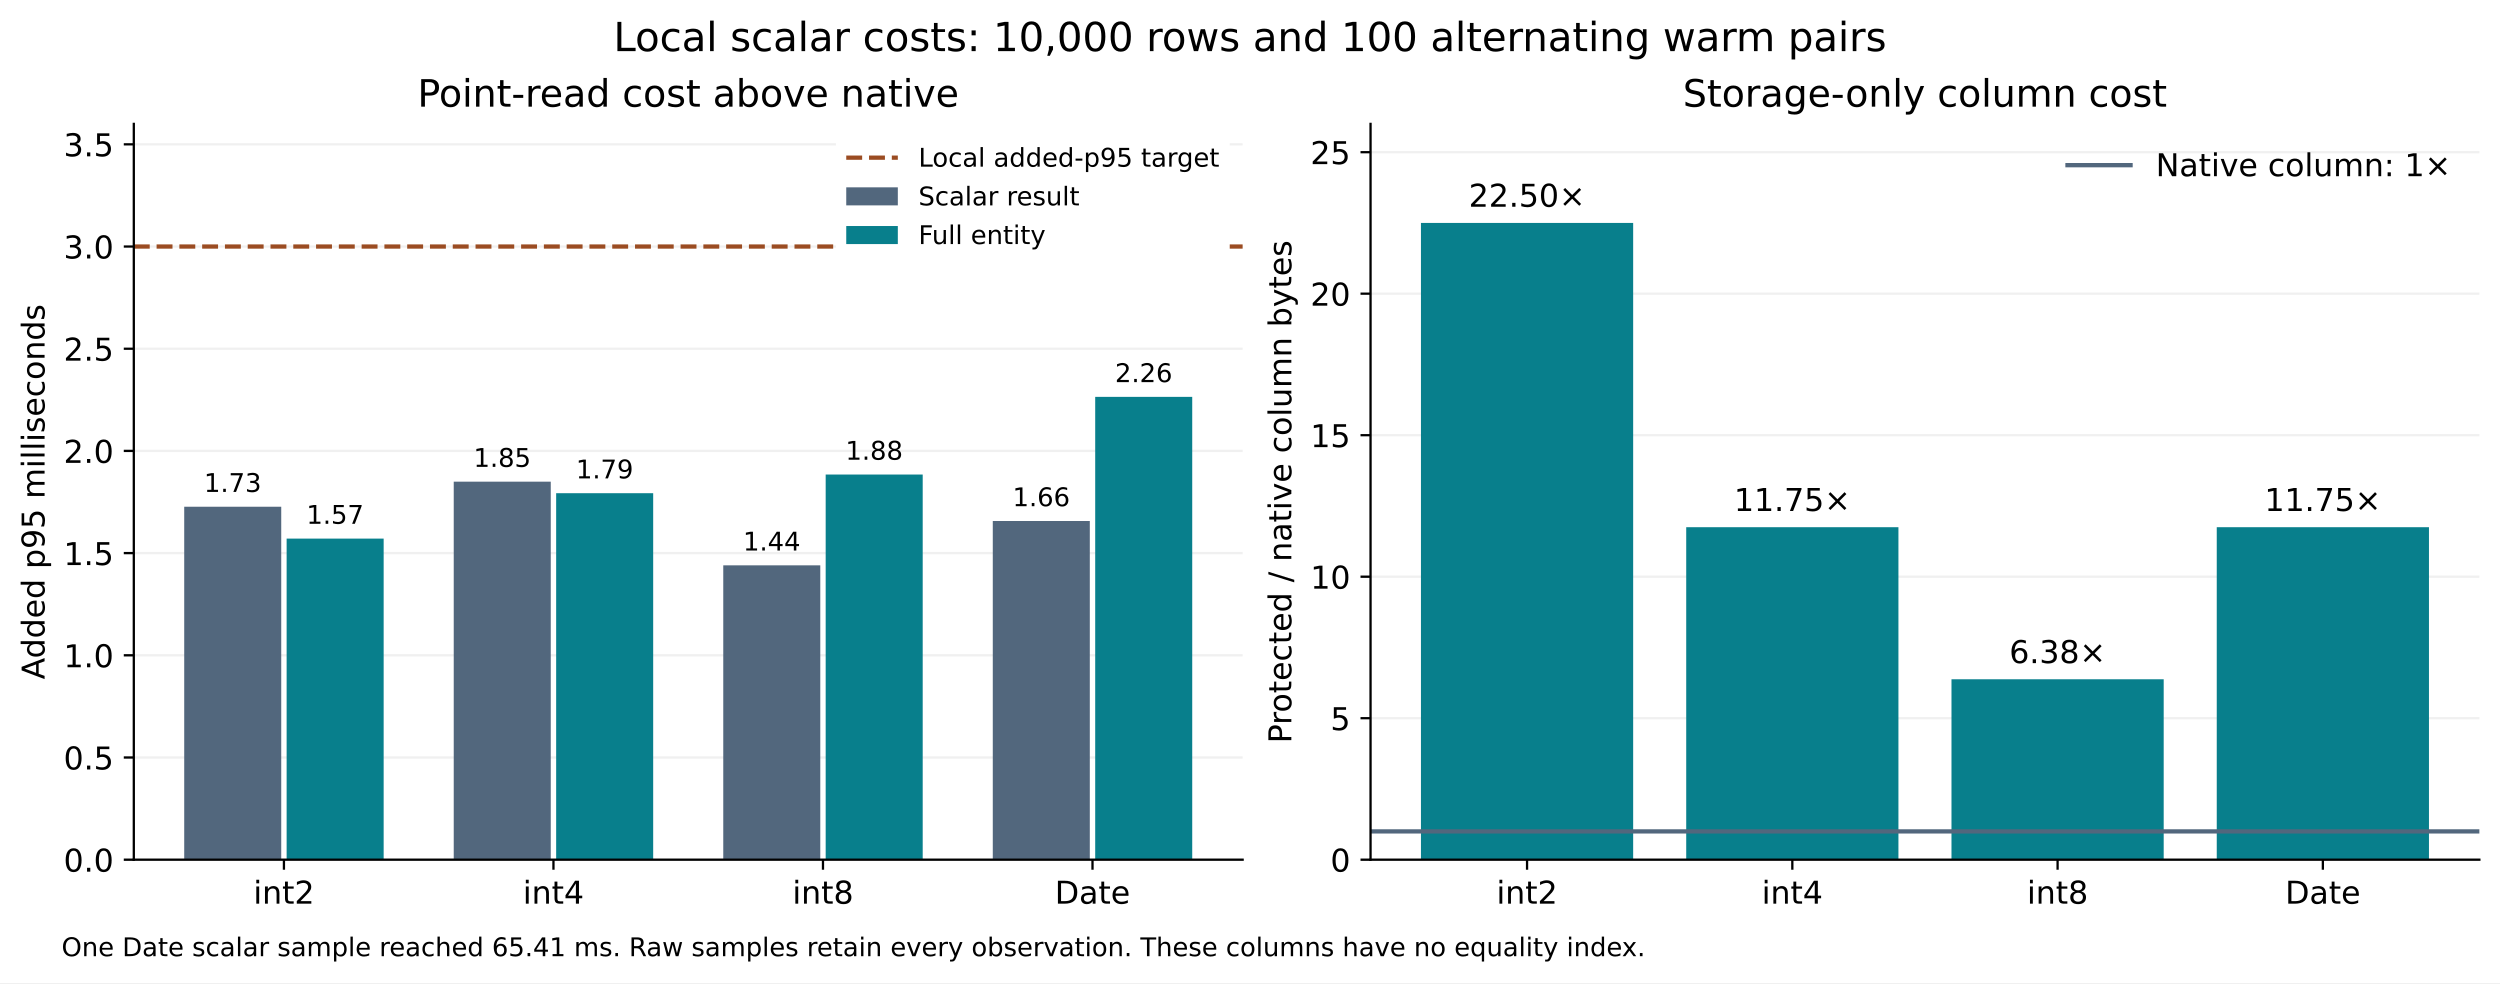
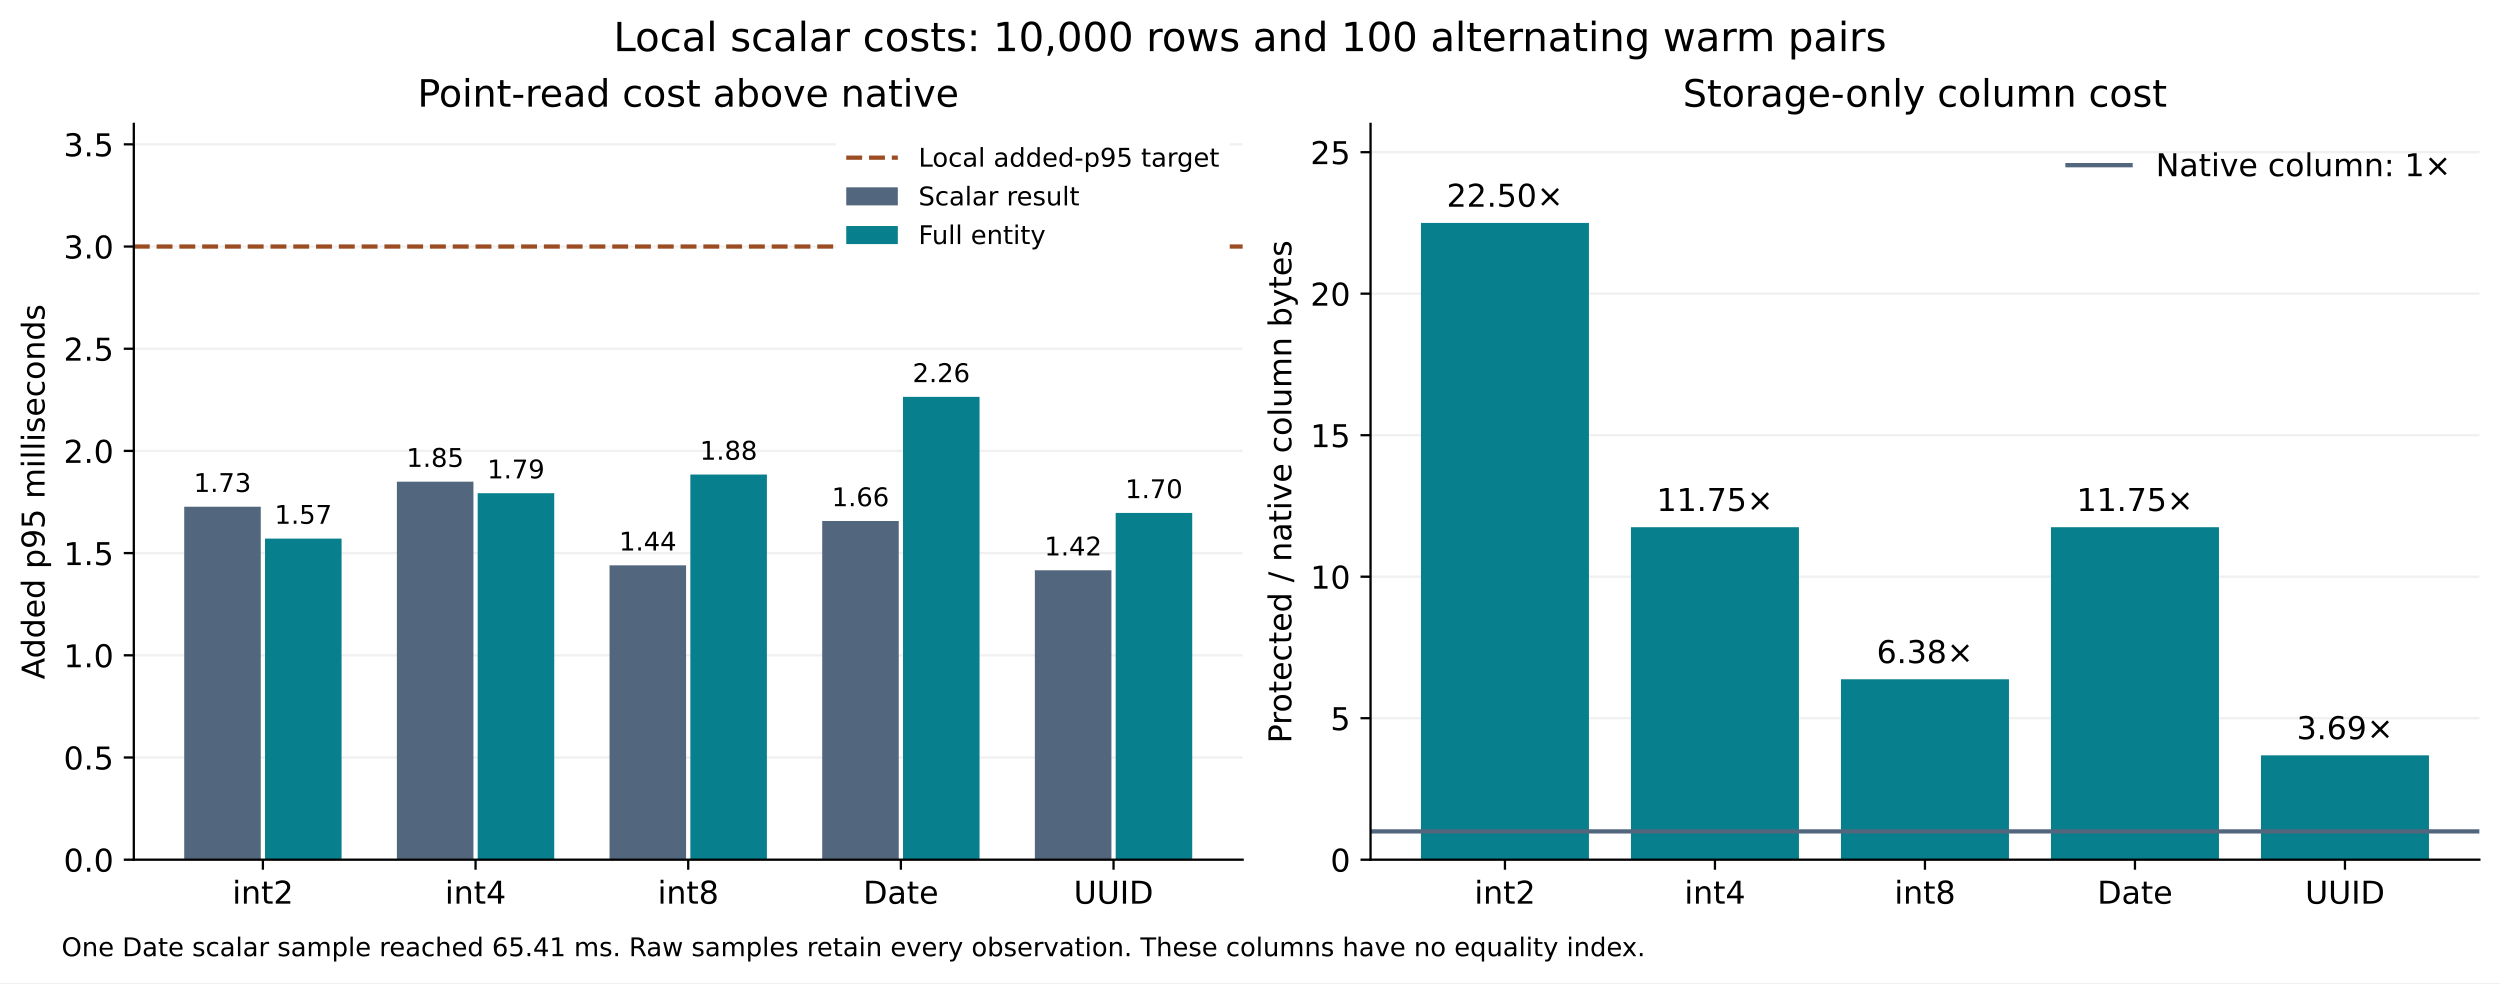
<svg xmlns="http://www.w3.org/2000/svg" xmlns:xlink="http://www.w3.org/1999/xlink" width="872.4pt" height="343.034pt" viewBox="0 0 872.4 343.034" version="1.1">
  <defs>
    <style type="text/css">*{stroke-linejoin: round; stroke-linecap: butt}</style>
  </defs>
  <g id="figure_1">
    <g id="patch_1">
      <path d="M 0 343.034 L 872.4 343.034 L 872.4 0 L 0 0 z " style="fill: #ffffff" />
    </g>
    <g id="axes_1">
      <g id="patch_2">
        <path d="M 46.694 299.999 L 433.628 299.999 L 433.628 43.232 L 46.694 43.232 z " style="fill: #ffffff" />
      </g>
      <g id="matplotlib.axis_1">
        <g id="xtick_1">
          <g id="line2d_1">
            <defs>
              <path id="m570e0d870e" d="M 0 0 L 0 3.5 " style="stroke: #000000; stroke-width: 0.8" />
            </defs>
            <g>
-               <use xlink:href="#m570e0d870e" x="99.082" y="299.999" style="stroke: #000000; stroke-width: 0.8" />
+               <use xlink:href="#m570e0d870e" x="91.74" y="299.999" style="stroke: #000000; stroke-width: 0.8" />
            </g>
          </g>
          <g id="text_1">
-             <text style="font-size: 11px; font-family: 'DejaVu Sans', 'Bitstream Vera Sans', 'Computer Modern Sans Serif', 'Lucida Grande', 'Verdana', 'Geneva', 'Lucid', 'Arial', 'Helvetica', 'Avant Garde', sans-serif; text-anchor: middle" x="99.082" y="315.357" transform="rotate(-0 99.08173 315.3569)">int2</text>
+             <text style="font-size: 11px; font-family: 'DejaVu Sans', 'Bitstream Vera Sans', 'Computer Modern Sans Serif', 'Lucida Grande', 'Verdana', 'Geneva', 'Lucid', 'Arial', 'Helvetica', 'Avant Garde', sans-serif; text-anchor: middle" x="91.74" y="315.357" transform="rotate(-0 91.74006 315.3569)">int2</text>
          </g>
        </g>
        <g id="xtick_2">
          <g id="line2d_2">
            <g>
-               <use xlink:href="#m570e0d870e" x="193.135" y="299.999" style="stroke: #000000; stroke-width: 0.8" />
+               <use xlink:href="#m570e0d870e" x="165.951" y="299.999" style="stroke: #000000; stroke-width: 0.8" />
            </g>
          </g>
          <g id="text_2">
-             <text style="font-size: 11px; font-family: 'DejaVu Sans', 'Bitstream Vera Sans', 'Computer Modern Sans Serif', 'Lucida Grande', 'Verdana', 'Geneva', 'Lucid', 'Arial', 'Helvetica', 'Avant Garde', sans-serif; text-anchor: middle" x="193.135" y="315.357" transform="rotate(-0 193.1346 315.3569)">int4</text>
+             <text style="font-size: 11px; font-family: 'DejaVu Sans', 'Bitstream Vera Sans', 'Computer Modern Sans Serif', 'Lucida Grande', 'Verdana', 'Geneva', 'Lucid', 'Arial', 'Helvetica', 'Avant Garde', sans-serif; text-anchor: middle" x="165.951" y="315.357" transform="rotate(-0 165.9505 315.3569)">int4</text>
          </g>
        </g>
        <g id="xtick_3">
          <g id="line2d_3">
            <g>
-               <use xlink:href="#m570e0d870e" x="287.187" y="299.999" style="stroke: #000000; stroke-width: 0.8" />
+               <use xlink:href="#m570e0d870e" x="240.161" y="299.999" style="stroke: #000000; stroke-width: 0.8" />
            </g>
          </g>
          <g id="text_3">
-             <text style="font-size: 11px; font-family: 'DejaVu Sans', 'Bitstream Vera Sans', 'Computer Modern Sans Serif', 'Lucida Grande', 'Verdana', 'Geneva', 'Lucid', 'Arial', 'Helvetica', 'Avant Garde', sans-serif; text-anchor: middle" x="287.187" y="315.357" transform="rotate(-0 287.1874 315.3569)">int8</text>
+             <text style="font-size: 11px; font-family: 'DejaVu Sans', 'Bitstream Vera Sans', 'Computer Modern Sans Serif', 'Lucida Grande', 'Verdana', 'Geneva', 'Lucid', 'Arial', 'Helvetica', 'Avant Garde', sans-serif; text-anchor: middle" x="240.161" y="315.357" transform="rotate(-0 240.161 315.3569)">int8</text>
          </g>
        </g>
        <g id="xtick_4">
          <g id="line2d_4">
            <g>
-               <use xlink:href="#m570e0d870e" x="381.24" y="299.999" style="stroke: #000000; stroke-width: 0.8" />
+               <use xlink:href="#m570e0d870e" x="314.371" y="299.999" style="stroke: #000000; stroke-width: 0.8" />
            </g>
          </g>
          <g id="text_4">
-             <text style="font-size: 11px; font-family: 'DejaVu Sans', 'Bitstream Vera Sans', 'Computer Modern Sans Serif', 'Lucida Grande', 'Verdana', 'Geneva', 'Lucid', 'Arial', 'Helvetica', 'Avant Garde', sans-serif; text-anchor: middle" x="381.24" y="315.356" transform="rotate(-0 381.2403 315.3561)">Date</text>
+             <text style="font-size: 11px; font-family: 'DejaVu Sans', 'Bitstream Vera Sans', 'Computer Modern Sans Serif', 'Lucida Grande', 'Verdana', 'Geneva', 'Lucid', 'Arial', 'Helvetica', 'Avant Garde', sans-serif; text-anchor: middle" x="314.371" y="315.356" transform="rotate(-0 314.3715 315.3561)">Date</text>
+           </g>
+         </g>
+         <g id="xtick_5">
+           <g id="line2d_5">
+             <g>
+               <use xlink:href="#m570e0d870e" x="388.582" y="299.999" style="stroke: #000000; stroke-width: 0.8" />
+             </g>
+           </g>
+           <g id="text_5">
+             <text style="font-size: 11px; font-family: 'DejaVu Sans', 'Bitstream Vera Sans', 'Computer Modern Sans Serif', 'Lucida Grande', 'Verdana', 'Geneva', 'Lucid', 'Arial', 'Helvetica', 'Avant Garde', sans-serif; text-anchor: middle" x="388.582" y="315.356" transform="rotate(-0 388.582 315.3561)">UUID</text>
          </g>
        </g>
      </g>
      <g id="matplotlib.axis_2">
        <g id="ytick_1">
-           <g id="line2d_5">
-             <path d="M 46.694 299.999 L 433.628 299.999 " clip-path="url(#p52bfdfb03e)" style="fill: none; stroke: #b0b0b0; stroke-opacity: 0.18; stroke-width: 0.8; stroke-linecap: square" />
-           </g>
          <g id="line2d_6">
+             <path d="M 46.694 299.999 L 433.628 299.999 " clip-path="url(#p16fc6114cd)" style="fill: none; stroke: #b0b0b0; stroke-opacity: 0.18; stroke-width: 0.8; stroke-linecap: square" />
+           </g>
+           <g id="line2d_7">
            <defs>
              <path id="m9e7ba1012c" d="M 0 0 L -3.5 0 " style="stroke: #000000; stroke-width: 0.8" />
            </defs>
            <g>
              <use xlink:href="#m9e7ba1012c" x="46.694" y="299.999" style="stroke: #000000; stroke-width: 0.8" />
            </g>
          </g>
-           <g id="text_5">
+           <g id="text_6">
            <text style="font-size: 11px; font-family: 'DejaVu Sans', 'Bitstream Vera Sans', 'Computer Modern Sans Serif', 'Lucida Grande', 'Verdana', 'Geneva', 'Lucid', 'Arial', 'Helvetica', 'Avant Garde', sans-serif; text-anchor: end" x="39.694" y="304.177" transform="rotate(-0 39.6943 304.1774)">0.0</text>
          </g>
        </g>
        <g id="ytick_2">
-           <g id="line2d_7">
-             <path d="M 46.694 264.337 L 433.628 264.337 " clip-path="url(#p52bfdfb03e)" style="fill: none; stroke: #b0b0b0; stroke-opacity: 0.18; stroke-width: 0.8; stroke-linecap: square" />
-           </g>
          <g id="line2d_8">
+             <path d="M 46.694 264.337 L 433.628 264.337 " clip-path="url(#p16fc6114cd)" style="fill: none; stroke: #b0b0b0; stroke-opacity: 0.18; stroke-width: 0.8; stroke-linecap: square" />
+           </g>
+           <g id="line2d_9">
            <g>
              <use xlink:href="#m9e7ba1012c" x="46.694" y="264.337" style="stroke: #000000; stroke-width: 0.8" />
            </g>
          </g>
-           <g id="text_6">
+           <g id="text_7">
            <text style="font-size: 11px; font-family: 'DejaVu Sans', 'Bitstream Vera Sans', 'Computer Modern Sans Serif', 'Lucida Grande', 'Verdana', 'Geneva', 'Lucid', 'Arial', 'Helvetica', 'Avant Garde', sans-serif; text-anchor: end" x="39.694" y="268.515" transform="rotate(-0 39.6943 268.5153)">0.5</text>
          </g>
        </g>
        <g id="ytick_3">
-           <g id="line2d_9">
-             <path d="M 46.694 228.674 L 433.628 228.674 " clip-path="url(#p52bfdfb03e)" style="fill: none; stroke: #b0b0b0; stroke-opacity: 0.18; stroke-width: 0.8; stroke-linecap: square" />
-           </g>
          <g id="line2d_10">
+             <path d="M 46.694 228.674 L 433.628 228.674 " clip-path="url(#p16fc6114cd)" style="fill: none; stroke: #b0b0b0; stroke-opacity: 0.18; stroke-width: 0.8; stroke-linecap: square" />
+           </g>
+           <g id="line2d_11">
            <g>
              <use xlink:href="#m9e7ba1012c" x="46.694" y="228.674" style="stroke: #000000; stroke-width: 0.8" />
            </g>
          </g>
-           <g id="text_7">
+           <g id="text_8">
            <text style="font-size: 11px; font-family: 'DejaVu Sans', 'Bitstream Vera Sans', 'Computer Modern Sans Serif', 'Lucida Grande', 'Verdana', 'Geneva', 'Lucid', 'Arial', 'Helvetica', 'Avant Garde', sans-serif; text-anchor: end" x="39.694" y="232.853" transform="rotate(-0 39.6943 232.8532)">1.0</text>
          </g>
        </g>
        <g id="ytick_4">
-           <g id="line2d_11">
-             <path d="M 46.694 193.012 L 433.628 193.012 " clip-path="url(#p52bfdfb03e)" style="fill: none; stroke: #b0b0b0; stroke-opacity: 0.18; stroke-width: 0.8; stroke-linecap: square" />
-           </g>
          <g id="line2d_12">
+             <path d="M 46.694 193.012 L 433.628 193.012 " clip-path="url(#p16fc6114cd)" style="fill: none; stroke: #b0b0b0; stroke-opacity: 0.18; stroke-width: 0.8; stroke-linecap: square" />
+           </g>
+           <g id="line2d_13">
            <g>
              <use xlink:href="#m9e7ba1012c" x="46.694" y="193.012" style="stroke: #000000; stroke-width: 0.8" />
            </g>
          </g>
-           <g id="text_8">
+           <g id="text_9">
            <text style="font-size: 11px; font-family: 'DejaVu Sans', 'Bitstream Vera Sans', 'Computer Modern Sans Serif', 'Lucida Grande', 'Verdana', 'Geneva', 'Lucid', 'Arial', 'Helvetica', 'Avant Garde', sans-serif; text-anchor: end" x="39.694" y="197.191" transform="rotate(-0 39.6943 197.1911)">1.5</text>
          </g>
        </g>
        <g id="ytick_5">
-           <g id="line2d_13">
-             <path d="M 46.694 157.35 L 433.628 157.35 " clip-path="url(#p52bfdfb03e)" style="fill: none; stroke: #b0b0b0; stroke-opacity: 0.18; stroke-width: 0.8; stroke-linecap: square" />
-           </g>
          <g id="line2d_14">
+             <path d="M 46.694 157.35 L 433.628 157.35 " clip-path="url(#p16fc6114cd)" style="fill: none; stroke: #b0b0b0; stroke-opacity: 0.18; stroke-width: 0.8; stroke-linecap: square" />
+           </g>
+           <g id="line2d_15">
            <g>
              <use xlink:href="#m9e7ba1012c" x="46.694" y="157.35" style="stroke: #000000; stroke-width: 0.8" />
            </g>
          </g>
-           <g id="text_9">
+           <g id="text_10">
            <text style="font-size: 11px; font-family: 'DejaVu Sans', 'Bitstream Vera Sans', 'Computer Modern Sans Serif', 'Lucida Grande', 'Verdana', 'Geneva', 'Lucid', 'Arial', 'Helvetica', 'Avant Garde', sans-serif; text-anchor: end" x="39.694" y="161.529" transform="rotate(-0 39.6943 161.529)">2.0</text>
          </g>
        </g>
        <g id="ytick_6">
-           <g id="line2d_15">
-             <path d="M 46.694 121.688 L 433.628 121.688 " clip-path="url(#p52bfdfb03e)" style="fill: none; stroke: #b0b0b0; stroke-opacity: 0.18; stroke-width: 0.8; stroke-linecap: square" />
-           </g>
          <g id="line2d_16">
+             <path d="M 46.694 121.688 L 433.628 121.688 " clip-path="url(#p16fc6114cd)" style="fill: none; stroke: #b0b0b0; stroke-opacity: 0.18; stroke-width: 0.8; stroke-linecap: square" />
+           </g>
+           <g id="line2d_17">
            <g>
              <use xlink:href="#m9e7ba1012c" x="46.694" y="121.688" style="stroke: #000000; stroke-width: 0.8" />
            </g>
          </g>
-           <g id="text_10">
+           <g id="text_11">
            <text style="font-size: 11px; font-family: 'DejaVu Sans', 'Bitstream Vera Sans', 'Computer Modern Sans Serif', 'Lucida Grande', 'Verdana', 'Geneva', 'Lucid', 'Arial', 'Helvetica', 'Avant Garde', sans-serif; text-anchor: end" x="39.694" y="125.867" transform="rotate(-0 39.6943 125.8669)">2.5</text>
          </g>
        </g>
        <g id="ytick_7">
-           <g id="line2d_17">
-             <path d="M 46.694 86.026 L 433.628 86.026 " clip-path="url(#p52bfdfb03e)" style="fill: none; stroke: #b0b0b0; stroke-opacity: 0.18; stroke-width: 0.8; stroke-linecap: square" />
-           </g>
          <g id="line2d_18">
+             <path d="M 46.694 86.026 L 433.628 86.026 " clip-path="url(#p16fc6114cd)" style="fill: none; stroke: #b0b0b0; stroke-opacity: 0.18; stroke-width: 0.8; stroke-linecap: square" />
+           </g>
+           <g id="line2d_19">
            <g>
              <use xlink:href="#m9e7ba1012c" x="46.694" y="86.026" style="stroke: #000000; stroke-width: 0.8" />
            </g>
          </g>
-           <g id="text_11">
+           <g id="text_12">
            <text style="font-size: 11px; font-family: 'DejaVu Sans', 'Bitstream Vera Sans', 'Computer Modern Sans Serif', 'Lucida Grande', 'Verdana', 'Geneva', 'Lucid', 'Arial', 'Helvetica', 'Avant Garde', sans-serif; text-anchor: end" x="39.694" y="90.205" transform="rotate(-0 39.6943 90.20475)">3.0</text>
          </g>
        </g>
        <g id="ytick_8">
-           <g id="line2d_19">
-             <path d="M 46.694 50.364 L 433.628 50.364 " clip-path="url(#p52bfdfb03e)" style="fill: none; stroke: #b0b0b0; stroke-opacity: 0.18; stroke-width: 0.8; stroke-linecap: square" />
-           </g>
          <g id="line2d_20">
+             <path d="M 46.694 50.364 L 433.628 50.364 " clip-path="url(#p16fc6114cd)" style="fill: none; stroke: #b0b0b0; stroke-opacity: 0.18; stroke-width: 0.8; stroke-linecap: square" />
+           </g>
+           <g id="line2d_21">
            <g>
              <use xlink:href="#m9e7ba1012c" x="46.694" y="50.364" style="stroke: #000000; stroke-width: 0.8" />
            </g>
          </g>
-           <g id="text_12">
+           <g id="text_13">
            <text style="font-size: 11px; font-family: 'DejaVu Sans', 'Bitstream Vera Sans', 'Computer Modern Sans Serif', 'Lucida Grande', 'Verdana', 'Geneva', 'Lucid', 'Arial', 'Helvetica', 'Avant Garde', sans-serif; text-anchor: end" x="39.694" y="54.543" transform="rotate(-0 39.6943 54.54264)">3.5</text>
          </g>
        </g>
-         <g id="text_13">
+         <g id="text_14">
          <text style="font-size: 11px; font-family: 'DejaVu Sans', 'Bitstream Vera Sans', 'Computer Modern Sans Serif', 'Lucida Grande', 'Verdana', 'Geneva', 'Lucid', 'Arial', 'Helvetica', 'Avant Garde', sans-serif; text-anchor: middle" x="15.558" y="171.615" transform="rotate(-90 15.55828 171.6151)">Added p95 milliseconds</text>
        </g>
      </g>
      <g id="patch_3">
-         <path d="M 64.282 299.999 L 98.141 299.999 L 98.141 176.836 L 64.282 176.836 z " clip-path="url(#p52bfdfb03e)" style="fill: #52677d" />
+         <path d="M 64.282 299.999 L 90.998 299.999 L 90.998 176.836 L 64.282 176.836 z " clip-path="url(#p16fc6114cd)" style="fill: #52677d" />
      </g>
      <g id="patch_4">
-         <path d="M 158.335 299.999 L 192.194 299.999 L 192.194 168.085 L 158.335 168.085 z " clip-path="url(#p52bfdfb03e)" style="fill: #52677d" />
+         <path d="M 138.493 299.999 L 165.208 299.999 L 165.208 168.085 L 138.493 168.085 z " clip-path="url(#p16fc6114cd)" style="fill: #52677d" />
      </g>
      <g id="patch_5">
-         <path d="M 252.388 299.999 L 286.247 299.999 L 286.247 197.278 L 252.388 197.278 z " clip-path="url(#p52bfdfb03e)" style="fill: #52677d" />
+         <path d="M 212.703 299.999 L 239.419 299.999 L 239.419 197.278 L 212.703 197.278 z " clip-path="url(#p16fc6114cd)" style="fill: #52677d" />
      </g>
      <g id="patch_6">
-         <path d="M 346.441 299.999 L 380.3 299.999 L 380.3 181.807 L 346.441 181.807 z " clip-path="url(#p52bfdfb03e)" style="fill: #52677d" />
+         <path d="M 286.914 299.999 L 313.629 299.999 L 313.629 181.807 L 286.914 181.807 z " clip-path="url(#p16fc6114cd)" style="fill: #52677d" />
      </g>
      <g id="patch_7">
-         <path d="M 100.022 299.999 L 133.881 299.999 L 133.881 187.941 L 100.022 187.941 z " clip-path="url(#p52bfdfb03e)" style="fill: #087f8c" />
+         <path d="M 361.124 299.999 L 387.84 299.999 L 387.84 198.996 L 361.124 198.996 z " clip-path="url(#p16fc6114cd)" style="fill: #52677d" />
      </g>
      <g id="patch_8">
-         <path d="M 194.075 299.999 L 227.934 299.999 L 227.934 172.107 L 194.075 172.107 z " clip-path="url(#p52bfdfb03e)" style="fill: #087f8c" />
+         <path d="M 92.482 299.999 L 119.198 299.999 L 119.198 187.941 L 92.482 187.941 z " clip-path="url(#p16fc6114cd)" style="fill: #087f8c" />
      </g>
      <g id="patch_9">
-         <path d="M 288.128 299.999 L 321.987 299.999 L 321.987 165.588 L 288.128 165.588 z " clip-path="url(#p52bfdfb03e)" style="fill: #087f8c" />
+         <path d="M 166.693 299.999 L 193.408 299.999 L 193.408 172.107 L 166.693 172.107 z " clip-path="url(#p16fc6114cd)" style="fill: #087f8c" />
      </g>
      <g id="patch_10">
-         <path d="M 382.181 299.999 L 416.04 299.999 L 416.04 138.499 L 382.181 138.499 z " clip-path="url(#p52bfdfb03e)" style="fill: #087f8c" />
-       </g>
-       <g id="line2d_21">
-         <path d="M 46.694 86.026 L 433.628 86.026 " clip-path="url(#p52bfdfb03e)" style="fill: none; stroke-dasharray: 5.55,2.4; stroke-dashoffset: 0; stroke: #9b4c22; stroke-width: 1.5" />
+         <path d="M 240.903 299.999 L 267.619 299.999 L 267.619 165.588 L 240.903 165.588 z " clip-path="url(#p16fc6114cd)" style="fill: #087f8c" />
      </g>
      <g id="patch_11">
+         <path d="M 315.114 299.999 L 341.829 299.999 L 341.829 138.499 L 315.114 138.499 z " clip-path="url(#p16fc6114cd)" style="fill: #087f8c" />
+       </g>
+       <g id="patch_12">
+         <path d="M 389.324 299.999 L 416.04 299.999 L 416.04 178.997 L 389.324 178.997 z " clip-path="url(#p16fc6114cd)" style="fill: #087f8c" />
+       </g>
+       <g id="line2d_22">
+         <path d="M 46.694 86.026 L 433.628 86.026 " clip-path="url(#p16fc6114cd)" style="fill: none; stroke-dasharray: 5.55,2.4; stroke-dashoffset: 0; stroke: #9b4c22; stroke-width: 1.5" />
+       </g>
+       <g id="patch_13">
        <path d="M 46.694 299.999 L 46.694 43.232 " style="fill: none; stroke: #000000; stroke-width: 0.8; stroke-linejoin: miter; stroke-linecap: square" />
      </g>
-       <g id="patch_12">
+       <g id="patch_14">
        <path d="M 46.694 299.999 L 433.628 299.999 " style="fill: none; stroke: #000000; stroke-width: 0.8; stroke-linejoin: miter; stroke-linecap: square" />
      </g>
-       <g id="text_14">
-         <text style="font-size: 9px; font-family: 'DejaVu Sans', 'Bitstream Vera Sans', 'Computer Modern Sans Serif', 'Lucida Grande', 'Verdana', 'Geneva', 'Lucid', 'Arial', 'Helvetica', 'Avant Garde', sans-serif; text-anchor: middle" x="81.212" y="171.674" transform="rotate(-0 81.21169 171.6739)">1.73</text>
-       </g>
      <g id="text_15">
-         <text style="font-size: 9px; font-family: 'DejaVu Sans', 'Bitstream Vera Sans', 'Computer Modern Sans Serif', 'Lucida Grande', 'Verdana', 'Geneva', 'Lucid', 'Arial', 'Helvetica', 'Avant Garde', sans-serif; text-anchor: middle" x="175.265" y="162.922" transform="rotate(-0 175.2645 162.9224)">1.85</text>
+         <text style="font-size: 9px; font-family: 'DejaVu Sans', 'Bitstream Vera Sans', 'Computer Modern Sans Serif', 'Lucida Grande', 'Verdana', 'Geneva', 'Lucid', 'Arial', 'Helvetica', 'Avant Garde', sans-serif; text-anchor: middle" x="77.64" y="171.674" transform="rotate(-0 77.64007 171.6739)">1.73</text>
      </g>
      <g id="text_16">
-         <text style="font-size: 9px; font-family: 'DejaVu Sans', 'Bitstream Vera Sans', 'Computer Modern Sans Serif', 'Lucida Grande', 'Verdana', 'Geneva', 'Lucid', 'Arial', 'Helvetica', 'Avant Garde', sans-serif; text-anchor: middle" x="269.317" y="192.115" transform="rotate(-0 269.3174 192.1154)">1.44</text>
+         <text style="font-size: 9px; font-family: 'DejaVu Sans', 'Bitstream Vera Sans', 'Computer Modern Sans Serif', 'Lucida Grande', 'Verdana', 'Geneva', 'Lucid', 'Arial', 'Helvetica', 'Avant Garde', sans-serif; text-anchor: middle" x="151.851" y="162.922" transform="rotate(-0 151.8505 162.9224)">1.85</text>
      </g>
      <g id="text_17">
-         <text style="font-size: 9px; font-family: 'DejaVu Sans', 'Bitstream Vera Sans', 'Computer Modern Sans Serif', 'Lucida Grande', 'Verdana', 'Geneva', 'Lucid', 'Arial', 'Helvetica', 'Avant Garde', sans-serif; text-anchor: middle" x="363.37" y="176.645" transform="rotate(-0 363.3702 176.6452)">1.66</text>
+         <text style="font-size: 9px; font-family: 'DejaVu Sans', 'Bitstream Vera Sans', 'Computer Modern Sans Serif', 'Lucida Grande', 'Verdana', 'Geneva', 'Lucid', 'Arial', 'Helvetica', 'Avant Garde', sans-serif; text-anchor: middle" x="226.061" y="192.115" transform="rotate(-0 226.061 192.1154)">1.44</text>
      </g>
      <g id="text_18">
-         <text style="font-size: 9px; font-family: 'DejaVu Sans', 'Bitstream Vera Sans', 'Computer Modern Sans Serif', 'Lucida Grande', 'Verdana', 'Geneva', 'Lucid', 'Arial', 'Helvetica', 'Avant Garde', sans-serif; text-anchor: middle" x="116.952" y="182.779" transform="rotate(-0 116.9518 182.7791)">1.57</text>
+         <text style="font-size: 9px; font-family: 'DejaVu Sans', 'Bitstream Vera Sans', 'Computer Modern Sans Serif', 'Lucida Grande', 'Verdana', 'Geneva', 'Lucid', 'Arial', 'Helvetica', 'Avant Garde', sans-serif; text-anchor: middle" x="300.272" y="176.645" transform="rotate(-0 300.2715 176.6452)">1.66</text>
      </g>
      <g id="text_19">
-         <text style="font-size: 9px; font-family: 'DejaVu Sans', 'Bitstream Vera Sans', 'Computer Modern Sans Serif', 'Lucida Grande', 'Verdana', 'Geneva', 'Lucid', 'Arial', 'Helvetica', 'Avant Garde', sans-serif; text-anchor: middle" x="211.005" y="166.945" transform="rotate(-0 211.0046 166.9451)">1.79</text>
+         <text style="font-size: 9px; font-family: 'DejaVu Sans', 'Bitstream Vera Sans', 'Computer Modern Sans Serif', 'Lucida Grande', 'Verdana', 'Geneva', 'Lucid', 'Arial', 'Helvetica', 'Avant Garde', sans-serif; text-anchor: middle" x="374.482" y="193.834" transform="rotate(-0 374.482 193.8343)">1.42</text>
      </g>
      <g id="text_20">
-         <text style="font-size: 9px; font-family: 'DejaVu Sans', 'Bitstream Vera Sans', 'Computer Modern Sans Serif', 'Lucida Grande', 'Verdana', 'Geneva', 'Lucid', 'Arial', 'Helvetica', 'Avant Garde', sans-serif; text-anchor: middle" x="305.057" y="160.426" transform="rotate(-0 305.0575 160.4261)">1.88</text>
+         <text style="font-size: 9px; font-family: 'DejaVu Sans', 'Bitstream Vera Sans', 'Computer Modern Sans Serif', 'Lucida Grande', 'Verdana', 'Geneva', 'Lucid', 'Arial', 'Helvetica', 'Avant Garde', sans-serif; text-anchor: middle" x="105.84" y="182.779" transform="rotate(-0 105.84 182.7791)">1.57</text>
      </g>
      <g id="text_21">
-         <text style="font-size: 9px; font-family: 'DejaVu Sans', 'Bitstream Vera Sans', 'Computer Modern Sans Serif', 'Lucida Grande', 'Verdana', 'Geneva', 'Lucid', 'Arial', 'Helvetica', 'Avant Garde', sans-serif; text-anchor: middle" x="399.11" y="133.337" transform="rotate(-0 399.1103 133.3371)">2.26</text>
+         <text style="font-size: 9px; font-family: 'DejaVu Sans', 'Bitstream Vera Sans', 'Computer Modern Sans Serif', 'Lucida Grande', 'Verdana', 'Geneva', 'Lucid', 'Arial', 'Helvetica', 'Avant Garde', sans-serif; text-anchor: middle" x="180.051" y="166.945" transform="rotate(-0 180.0505 166.9451)">1.79</text>
      </g>
      <g id="text_22">
+         <text style="font-size: 9px; font-family: 'DejaVu Sans', 'Bitstream Vera Sans', 'Computer Modern Sans Serif', 'Lucida Grande', 'Verdana', 'Geneva', 'Lucid', 'Arial', 'Helvetica', 'Avant Garde', sans-serif; text-anchor: middle" x="254.261" y="160.426" transform="rotate(-0 254.261 160.4261)">1.88</text>
+       </g>
+       <g id="text_23">
+         <text style="font-size: 9px; font-family: 'DejaVu Sans', 'Bitstream Vera Sans', 'Computer Modern Sans Serif', 'Lucida Grande', 'Verdana', 'Geneva', 'Lucid', 'Arial', 'Helvetica', 'Avant Garde', sans-serif; text-anchor: middle" x="328.471" y="133.337" transform="rotate(-0 328.4715 133.3371)">2.26</text>
+       </g>
+       <g id="text_24">
+         <text style="font-size: 9px; font-family: 'DejaVu Sans', 'Bitstream Vera Sans', 'Computer Modern Sans Serif', 'Lucida Grande', 'Verdana', 'Geneva', 'Lucid', 'Arial', 'Helvetica', 'Avant Garde', sans-serif; text-anchor: middle" x="402.682" y="173.835" transform="rotate(-0 402.682 173.835)">1.70</text>
+       </g>
+       <g id="text_25">
        <text style="font-size: 13.2px; font-family: 'DejaVu Sans', 'Bitstream Vera Sans', 'Computer Modern Sans Serif', 'Lucida Grande', 'Verdana', 'Geneva', 'Lucid', 'Arial', 'Helvetica', 'Avant Garde', sans-serif; text-anchor: middle" x="240.161" y="37.232" transform="rotate(-0 240.161 37.23151)">Point-read cost above native</text>
      </g>
      <g id="legend_1">
-         <g id="patch_13">
+         <g id="patch_15">
          <path d="M 293.506 90.934 L 427.328 90.934 Q 429.128 90.934 429.128 89.134 L 429.128 49.532 Q 429.128 47.732 427.328 47.732 L 293.506 47.732 Q 291.706 47.732 291.706 49.532 L 291.706 89.134 Q 291.706 90.934 293.506 90.934 z " style="fill: #ffffff" />
        </g>
-         <g id="line2d_22">
+         <g id="line2d_23">
          <path d="M 295.306 55.02 L 304.306 55.02 L 313.306 55.02 " style="fill: none; stroke-dasharray: 5.55,2.4; stroke-dashoffset: 0; stroke: #9b4c22; stroke-width: 1.5" />
        </g>
-         <g id="text_23">
+         <g id="text_26">
          <text style="font-size: 9px; font-family: 'DejaVu Sans', 'Bitstream Vera Sans', 'Computer Modern Sans Serif', 'Lucida Grande', 'Verdana', 'Geneva', 'Lucid', 'Arial', 'Helvetica', 'Avant Garde', sans-serif; text-anchor: start" x="320.506" y="58.17" transform="rotate(-0 320.5062 58.1701)">Local added-p95 target</text>
        </g>
-         <g id="patch_14">
+         <g id="patch_16">
          <path d="M 295.306 71.671 L 313.306 71.671 L 313.306 65.371 L 295.306 65.371 z " style="fill: #52677d" />
        </g>
-         <g id="text_24">
+         <g id="text_27">
          <text style="font-size: 9px; font-family: 'DejaVu Sans', 'Bitstream Vera Sans', 'Computer Modern Sans Serif', 'Lucida Grande', 'Verdana', 'Geneva', 'Lucid', 'Arial', 'Helvetica', 'Avant Garde', sans-serif; text-anchor: start" x="320.506" y="71.671" transform="rotate(-0 320.5062 71.67081)">Scalar result</text>
        </g>
-         <g id="patch_15">
+         <g id="patch_17">
          <path d="M 295.306 85.172 L 313.306 85.172 L 313.306 78.872 L 295.306 78.872 z " style="fill: #087f8c" />
        </g>
-         <g id="text_25">
+         <g id="text_28">
          <text style="font-size: 9px; font-family: 'DejaVu Sans', 'Bitstream Vera Sans', 'Computer Modern Sans Serif', 'Lucida Grande', 'Verdana', 'Geneva', 'Lucid', 'Arial', 'Helvetica', 'Avant Garde', sans-serif; text-anchor: start" x="320.506" y="85.172" transform="rotate(-0 320.5062 85.17151)">Full entity</text>
        </g>
      </g>
    </g>
    <g id="axes_2">
-       <g id="patch_16">
+       <g id="patch_18">
        <path d="M 478.266 299.999 L 865.2 299.999 L 865.2 43.232 L 478.266 43.232 z " style="fill: #ffffff" />
      </g>
      <g id="matplotlib.axis_3">
-         <g id="xtick_5">
-           <g id="line2d_23">
-             <g>
-               <use xlink:href="#m570e0d870e" x="532.881" y="299.999" style="stroke: #000000; stroke-width: 0.8" />
-             </g>
-           </g>
-           <g id="text_26">
-             <text style="font-size: 11px; font-family: 'DejaVu Sans', 'Bitstream Vera Sans', 'Computer Modern Sans Serif', 'Lucida Grande', 'Verdana', 'Geneva', 'Lucid', 'Arial', 'Helvetica', 'Avant Garde', sans-serif; text-anchor: middle" x="532.881" y="315.357" transform="rotate(-0 532.8811 315.3569)">int2</text>
-           </g>
-         </g>
        <g id="xtick_6">
          <g id="line2d_24">
            <g>
-               <use xlink:href="#m570e0d870e" x="625.449" y="299.999" style="stroke: #000000; stroke-width: 0.8" />
-             </g>
-           </g>
-           <g id="text_27">
-             <text style="font-size: 11px; font-family: 'DejaVu Sans', 'Bitstream Vera Sans', 'Computer Modern Sans Serif', 'Lucida Grande', 'Verdana', 'Geneva', 'Lucid', 'Arial', 'Helvetica', 'Avant Garde', sans-serif; text-anchor: middle" x="625.449" y="315.357" transform="rotate(-0 625.4489 315.3569)">int4</text>
+               <use xlink:href="#m570e0d870e" x="525.167" y="299.999" style="stroke: #000000; stroke-width: 0.8" />
+             </g>
+           </g>
+           <g id="text_29">
+             <text style="font-size: 11px; font-family: 'DejaVu Sans', 'Bitstream Vera Sans', 'Computer Modern Sans Serif', 'Lucida Grande', 'Verdana', 'Geneva', 'Lucid', 'Arial', 'Helvetica', 'Avant Garde', sans-serif; text-anchor: middle" x="525.167" y="315.357" transform="rotate(-0 525.1671 315.3569)">int2</text>
          </g>
        </g>
        <g id="xtick_7">
          <g id="line2d_25">
            <g>
-               <use xlink:href="#m570e0d870e" x="718.017" y="299.999" style="stroke: #000000; stroke-width: 0.8" />
-             </g>
-           </g>
-           <g id="text_28">
-             <text style="font-size: 11px; font-family: 'DejaVu Sans', 'Bitstream Vera Sans', 'Computer Modern Sans Serif', 'Lucida Grande', 'Verdana', 'Geneva', 'Lucid', 'Arial', 'Helvetica', 'Avant Garde', sans-serif; text-anchor: middle" x="718.017" y="315.357" transform="rotate(-0 718.0167 315.3569)">int8</text>
+               <use xlink:href="#m570e0d870e" x="598.45" y="299.999" style="stroke: #000000; stroke-width: 0.8" />
+             </g>
+           </g>
+           <g id="text_30">
+             <text style="font-size: 11px; font-family: 'DejaVu Sans', 'Bitstream Vera Sans', 'Computer Modern Sans Serif', 'Lucida Grande', 'Verdana', 'Geneva', 'Lucid', 'Arial', 'Helvetica', 'Avant Garde', sans-serif; text-anchor: middle" x="598.45" y="315.357" transform="rotate(-0 598.45 315.3569)">int4</text>
          </g>
        </g>
        <g id="xtick_8">
          <g id="line2d_26">
            <g>
-               <use xlink:href="#m570e0d870e" x="810.585" y="299.999" style="stroke: #000000; stroke-width: 0.8" />
-             </g>
-           </g>
-           <g id="text_29">
-             <text style="font-size: 11px; font-family: 'DejaVu Sans', 'Bitstream Vera Sans', 'Computer Modern Sans Serif', 'Lucida Grande', 'Verdana', 'Geneva', 'Lucid', 'Arial', 'Helvetica', 'Avant Garde', sans-serif; text-anchor: middle" x="810.585" y="315.356" transform="rotate(-0 810.5845 315.3561)">Date</text>
+               <use xlink:href="#m570e0d870e" x="671.733" y="299.999" style="stroke: #000000; stroke-width: 0.8" />
+             </g>
+           </g>
+           <g id="text_31">
+             <text style="font-size: 11px; font-family: 'DejaVu Sans', 'Bitstream Vera Sans', 'Computer Modern Sans Serif', 'Lucida Grande', 'Verdana', 'Geneva', 'Lucid', 'Arial', 'Helvetica', 'Avant Garde', sans-serif; text-anchor: middle" x="671.733" y="315.357" transform="rotate(-0 671.7328 315.3569)">int8</text>
+           </g>
+         </g>
+         <g id="xtick_9">
+           <g id="line2d_27">
+             <g>
+               <use xlink:href="#m570e0d870e" x="745.016" y="299.999" style="stroke: #000000; stroke-width: 0.8" />
+             </g>
+           </g>
+           <g id="text_32">
+             <text style="font-size: 11px; font-family: 'DejaVu Sans', 'Bitstream Vera Sans', 'Computer Modern Sans Serif', 'Lucida Grande', 'Verdana', 'Geneva', 'Lucid', 'Arial', 'Helvetica', 'Avant Garde', sans-serif; text-anchor: middle" x="745.016" y="315.356" transform="rotate(-0 745.0157 315.3561)">Date</text>
+           </g>
+         </g>
+         <g id="xtick_10">
+           <g id="line2d_28">
+             <g>
+               <use xlink:href="#m570e0d870e" x="818.298" y="299.999" style="stroke: #000000; stroke-width: 0.8" />
+             </g>
+           </g>
+           <g id="text_33">
+             <text style="font-size: 11px; font-family: 'DejaVu Sans', 'Bitstream Vera Sans', 'Computer Modern Sans Serif', 'Lucida Grande', 'Verdana', 'Geneva', 'Lucid', 'Arial', 'Helvetica', 'Avant Garde', sans-serif; text-anchor: middle" x="818.298" y="315.356" transform="rotate(-0 818.2985 315.3561)">UUID</text>
          </g>
        </g>
      </g>
      <g id="matplotlib.axis_4">
        <g id="ytick_9">
-           <g id="line2d_27">
+           <g id="line2d_29">
            <path d="M 478.266 299.999 L 865.2 299.999 " clip-path="url(#p5fd70b3f18)" style="fill: none; stroke: #b0b0b0; stroke-opacity: 0.18; stroke-width: 0.8; stroke-linecap: square" />
          </g>
-           <g id="line2d_28">
+           <g id="line2d_30">
            <g>
              <use xlink:href="#m9e7ba1012c" x="478.266" y="299.999" style="stroke: #000000; stroke-width: 0.8" />
            </g>
          </g>
-           <g id="text_30">
+           <g id="text_34">
            <text style="font-size: 11px; font-family: 'DejaVu Sans', 'Bitstream Vera Sans', 'Computer Modern Sans Serif', 'Lucida Grande', 'Verdana', 'Geneva', 'Lucid', 'Arial', 'Helvetica', 'Avant Garde', sans-serif; text-anchor: end" x="471.266" y="304.177" transform="rotate(-0 471.2661 304.1774)">0</text>
          </g>
        </g>
        <g id="ytick_10">
-           <g id="line2d_29">
+           <g id="line2d_31">
            <path d="M 478.266 250.62 L 865.2 250.62 " clip-path="url(#p5fd70b3f18)" style="fill: none; stroke: #b0b0b0; stroke-opacity: 0.18; stroke-width: 0.8; stroke-linecap: square" />
          </g>
-           <g id="line2d_30">
+           <g id="line2d_32">
            <g>
              <use xlink:href="#m9e7ba1012c" x="478.266" y="250.62" style="stroke: #000000; stroke-width: 0.8" />
            </g>
          </g>
-           <g id="text_31">
+           <g id="text_35">
            <text style="font-size: 11px; font-family: 'DejaVu Sans', 'Bitstream Vera Sans', 'Computer Modern Sans Serif', 'Lucida Grande', 'Verdana', 'Geneva', 'Lucid', 'Arial', 'Helvetica', 'Avant Garde', sans-serif; text-anchor: end" x="471.266" y="254.799" transform="rotate(-0 471.2661 254.7991)">5</text>
          </g>
        </g>
        <g id="ytick_11">
-           <g id="line2d_31">
+           <g id="line2d_33">
            <path d="M 478.266 201.242 L 865.2 201.242 " clip-path="url(#p5fd70b3f18)" style="fill: none; stroke: #b0b0b0; stroke-opacity: 0.18; stroke-width: 0.8; stroke-linecap: square" />
          </g>
-           <g id="line2d_32">
+           <g id="line2d_34">
            <g>
              <use xlink:href="#m9e7ba1012c" x="478.266" y="201.242" style="stroke: #000000; stroke-width: 0.8" />
            </g>
          </g>
-           <g id="text_32">
+           <g id="text_36">
            <text style="font-size: 11px; font-family: 'DejaVu Sans', 'Bitstream Vera Sans', 'Computer Modern Sans Serif', 'Lucida Grande', 'Verdana', 'Geneva', 'Lucid', 'Arial', 'Helvetica', 'Avant Garde', sans-serif; text-anchor: end" x="471.266" y="205.421" transform="rotate(-0 471.2661 205.4208)">10</text>
          </g>
        </g>
        <g id="ytick_12">
-           <g id="line2d_33">
+           <g id="line2d_35">
            <path d="M 478.266 151.864 L 865.2 151.864 " clip-path="url(#p5fd70b3f18)" style="fill: none; stroke: #b0b0b0; stroke-opacity: 0.18; stroke-width: 0.8; stroke-linecap: square" />
          </g>
-           <g id="line2d_34">
+           <g id="line2d_36">
            <g>
              <use xlink:href="#m9e7ba1012c" x="478.266" y="151.864" style="stroke: #000000; stroke-width: 0.8" />
            </g>
          </g>
-           <g id="text_33">
+           <g id="text_37">
            <text style="font-size: 11px; font-family: 'DejaVu Sans', 'Bitstream Vera Sans', 'Computer Modern Sans Serif', 'Lucida Grande', 'Verdana', 'Geneva', 'Lucid', 'Arial', 'Helvetica', 'Avant Garde', sans-serif; text-anchor: end" x="471.266" y="156.042" transform="rotate(-0 471.2661 156.0425)">15</text>
          </g>
        </g>
        <g id="ytick_13">
-           <g id="line2d_35">
+           <g id="line2d_37">
            <path d="M 478.266 102.485 L 865.2 102.485 " clip-path="url(#p5fd70b3f18)" style="fill: none; stroke: #b0b0b0; stroke-opacity: 0.18; stroke-width: 0.8; stroke-linecap: square" />
          </g>
-           <g id="line2d_36">
+           <g id="line2d_38">
            <g>
              <use xlink:href="#m9e7ba1012c" x="478.266" y="102.485" style="stroke: #000000; stroke-width: 0.8" />
            </g>
          </g>
-           <g id="text_34">
+           <g id="text_38">
            <text style="font-size: 11px; font-family: 'DejaVu Sans', 'Bitstream Vera Sans', 'Computer Modern Sans Serif', 'Lucida Grande', 'Verdana', 'Geneva', 'Lucid', 'Arial', 'Helvetica', 'Avant Garde', sans-serif; text-anchor: end" x="471.266" y="106.664" transform="rotate(-0 471.2661 106.6642)">20</text>
          </g>
        </g>
        <g id="ytick_14">
-           <g id="line2d_37">
+           <g id="line2d_39">
            <path d="M 478.266 53.107 L 865.2 53.107 " clip-path="url(#p5fd70b3f18)" style="fill: none; stroke: #b0b0b0; stroke-opacity: 0.18; stroke-width: 0.8; stroke-linecap: square" />
          </g>
-           <g id="line2d_38">
+           <g id="line2d_40">
            <g>
              <use xlink:href="#m9e7ba1012c" x="478.266" y="53.107" style="stroke: #000000; stroke-width: 0.8" />
            </g>
          </g>
-           <g id="text_35">
+           <g id="text_39">
            <text style="font-size: 11px; font-family: 'DejaVu Sans', 'Bitstream Vera Sans', 'Computer Modern Sans Serif', 'Lucida Grande', 'Verdana', 'Geneva', 'Lucid', 'Arial', 'Helvetica', 'Avant Garde', sans-serif; text-anchor: end" x="471.266" y="57.286" transform="rotate(-0 471.2661 57.28588)">25</text>
          </g>
        </g>
-         <g id="text_36">
+         <g id="text_40">
          <text style="font-size: 11px; font-family: 'DejaVu Sans', 'Bitstream Vera Sans', 'Computer Modern Sans Serif', 'Lucida Grande', 'Verdana', 'Geneva', 'Lucid', 'Arial', 'Helvetica', 'Avant Garde', sans-serif; text-anchor: middle" x="450.626" y="171.615" transform="rotate(-90 450.626 171.6151)">Protected / native column bytes</text>
        </g>
      </g>
-       <g id="patch_17">
-         <path d="M 495.854 299.999 L 569.908 299.999 L 569.908 77.796 L 495.854 77.796 z " clip-path="url(#p5fd70b3f18)" style="fill: #087f8c" />
-       </g>
-       <g id="patch_18">
-         <path d="M 588.422 299.999 L 662.476 299.999 L 662.476 183.96 L 588.422 183.96 z " clip-path="url(#p5fd70b3f18)" style="fill: #087f8c" />
-       </g>
      <g id="patch_19">
-         <path d="M 680.99 299.999 L 755.044 299.999 L 755.044 237.041 L 680.99 237.041 z " clip-path="url(#p5fd70b3f18)" style="fill: #087f8c" />
+         <path d="M 495.854 299.999 L 554.48 299.999 L 554.48 77.796 L 495.854 77.796 z " clip-path="url(#p5fd70b3f18)" style="fill: #087f8c" />
      </g>
      <g id="patch_20">
-         <path d="M 773.557 299.999 L 847.612 299.999 L 847.612 183.96 L 773.557 183.96 z " clip-path="url(#p5fd70b3f18)" style="fill: #087f8c" />
-       </g>
-       <g id="line2d_39">
+         <path d="M 569.137 299.999 L 627.763 299.999 L 627.763 183.96 L 569.137 183.96 z " clip-path="url(#p5fd70b3f18)" style="fill: #087f8c" />
+       </g>
+       <g id="patch_21">
+         <path d="M 642.42 299.999 L 701.046 299.999 L 701.046 237.041 L 642.42 237.041 z " clip-path="url(#p5fd70b3f18)" style="fill: #087f8c" />
+       </g>
+       <g id="patch_22">
+         <path d="M 715.703 299.999 L 774.329 299.999 L 774.329 183.96 L 715.703 183.96 z " clip-path="url(#p5fd70b3f18)" style="fill: #087f8c" />
+       </g>
+       <g id="patch_23">
+         <path d="M 788.985 299.999 L 847.612 299.999 L 847.612 263.582 L 788.985 263.582 z " clip-path="url(#p5fd70b3f18)" style="fill: #087f8c" />
+       </g>
+       <g id="line2d_41">
        <path d="M 478.266 290.123 L 865.2 290.123 " clip-path="url(#p5fd70b3f18)" style="fill: none; stroke: #52677d; stroke-width: 1.5; stroke-linecap: square" />
      </g>
-       <g id="patch_21">
+       <g id="patch_24">
        <path d="M 478.266 299.999 L 478.266 43.232 " style="fill: none; stroke: #000000; stroke-width: 0.8; stroke-linejoin: miter; stroke-linecap: square" />
      </g>
-       <g id="patch_22">
+       <g id="patch_25">
        <path d="M 478.266 299.999 L 865.2 299.999 " style="fill: none; stroke: #000000; stroke-width: 0.8; stroke-linejoin: miter; stroke-linecap: square" />
      </g>
-       <g id="text_37">
-         <text style="font-size: 11px; font-family: 'DejaVu Sans', 'Bitstream Vera Sans', 'Computer Modern Sans Serif', 'Lucida Grande', 'Verdana', 'Geneva', 'Lucid', 'Arial', 'Helvetica', 'Avant Garde', sans-serif; text-anchor: middle" x="532.881" y="72.154" transform="rotate(-0 532.8811 72.15374)">22.50×</text>
-       </g>
-       <g id="text_38">
-         <text style="font-size: 11px; font-family: 'DejaVu Sans', 'Bitstream Vera Sans', 'Computer Modern Sans Serif', 'Lucida Grande', 'Verdana', 'Geneva', 'Lucid', 'Arial', 'Helvetica', 'Avant Garde', sans-serif; text-anchor: middle" x="625.449" y="178.317" transform="rotate(-0 625.4489 178.3171)">11.75×</text>
-       </g>
-       <g id="text_39">
-         <text style="font-size: 11px; font-family: 'DejaVu Sans', 'Bitstream Vera Sans', 'Computer Modern Sans Serif', 'Lucida Grande', 'Verdana', 'Geneva', 'Lucid', 'Arial', 'Helvetica', 'Avant Garde', sans-serif; text-anchor: middle" x="718.017" y="231.399" transform="rotate(-0 718.0167 231.3988)">6.38×</text>
-       </g>
-       <g id="text_40">
-         <text style="font-size: 11px; font-family: 'DejaVu Sans', 'Bitstream Vera Sans', 'Computer Modern Sans Serif', 'Lucida Grande', 'Verdana', 'Geneva', 'Lucid', 'Arial', 'Helvetica', 'Avant Garde', sans-serif; text-anchor: middle" x="810.585" y="178.317" transform="rotate(-0 810.5845 178.3171)">11.75×</text>
-       </g>
      <g id="text_41">
+         <text style="font-size: 11px; font-family: 'DejaVu Sans', 'Bitstream Vera Sans', 'Computer Modern Sans Serif', 'Lucida Grande', 'Verdana', 'Geneva', 'Lucid', 'Arial', 'Helvetica', 'Avant Garde', sans-serif; text-anchor: middle" x="525.167" y="72.154" transform="rotate(-0 525.1671 72.15374)">22.50×</text>
+       </g>
+       <g id="text_42">
+         <text style="font-size: 11px; font-family: 'DejaVu Sans', 'Bitstream Vera Sans', 'Computer Modern Sans Serif', 'Lucida Grande', 'Verdana', 'Geneva', 'Lucid', 'Arial', 'Helvetica', 'Avant Garde', sans-serif; text-anchor: middle" x="598.45" y="178.317" transform="rotate(-0 598.45 178.3171)">11.75×</text>
+       </g>
+       <g id="text_43">
+         <text style="font-size: 11px; font-family: 'DejaVu Sans', 'Bitstream Vera Sans', 'Computer Modern Sans Serif', 'Lucida Grande', 'Verdana', 'Geneva', 'Lucid', 'Arial', 'Helvetica', 'Avant Garde', sans-serif; text-anchor: middle" x="671.733" y="231.399" transform="rotate(-0 671.7328 231.3988)">6.38×</text>
+       </g>
+       <g id="text_44">
+         <text style="font-size: 11px; font-family: 'DejaVu Sans', 'Bitstream Vera Sans', 'Computer Modern Sans Serif', 'Lucida Grande', 'Verdana', 'Geneva', 'Lucid', 'Arial', 'Helvetica', 'Avant Garde', sans-serif; text-anchor: middle" x="745.016" y="178.317" transform="rotate(-0 745.0157 178.3171)">11.75×</text>
+       </g>
+       <g id="text_45">
+         <text style="font-size: 11px; font-family: 'DejaVu Sans', 'Bitstream Vera Sans', 'Computer Modern Sans Serif', 'Lucida Grande', 'Verdana', 'Geneva', 'Lucid', 'Arial', 'Helvetica', 'Avant Garde', sans-serif; text-anchor: middle" x="818.298" y="257.94" transform="rotate(-0 818.2985 257.9396)">3.69×</text>
+       </g>
+       <g id="text_46">
        <text style="font-size: 13.2px; font-family: 'DejaVu Sans', 'Bitstream Vera Sans', 'Computer Modern Sans Serif', 'Lucida Grande', 'Verdana', 'Geneva', 'Lucid', 'Arial', 'Helvetica', 'Avant Garde', sans-serif; text-anchor: middle" x="671.733" y="37.232" transform="rotate(-0 671.7328 37.23151)">Storage-only column cost</text>
      </g>
      <g id="legend_2">
-         <g id="line2d_40">
+         <g id="line2d_42">
          <path d="M 721.476 57.64 L 732.476 57.64 L 743.476 57.64 " style="fill: none; stroke: #52677d; stroke-width: 1.5; stroke-linecap: square" />
        </g>
-         <g id="text_42">
+         <g id="text_47">
          <text style="font-size: 11px; font-family: 'DejaVu Sans', 'Bitstream Vera Sans', 'Computer Modern Sans Serif', 'Lucida Grande', 'Verdana', 'Geneva', 'Lucid', 'Arial', 'Helvetica', 'Avant Garde', sans-serif; text-anchor: start" x="752.276" y="61.49" transform="rotate(-0 752.2759 61.48979)">Native column: 1×</text>
        </g>
      </g>
    </g>
-     <g id="text_43">
+     <g id="text_48">
      <text style="font-size: 14px; font-family: 'DejaVu Sans', 'Bitstream Vera Sans', 'Computer Modern Sans Serif', 'Lucida Grande', 'Verdana', 'Geneva', 'Lucid', 'Arial', 'Helvetica', 'Avant Garde', sans-serif; text-anchor: middle" x="436.2" y="17.838" transform="rotate(-0 436.1998 17.83781)">Local scalar costs: 10,000 rows and 100 alternating warm pairs</text>
    </g>
-     <g id="text_44">
+     <g id="text_49">
      <text style="font-size: 9px; font-family: 'DejaVu Sans', 'Bitstream Vera Sans', 'Computer Modern Sans Serif', 'Lucida Grande', 'Verdana', 'Geneva', 'Lucid', 'Arial', 'Helvetica', 'Avant Garde', sans-serif; text-anchor: start" x="21.48" y="333.672" transform="rotate(-0 21.47976 333.6718)">One Date scalar sample reached 65.41 ms. Raw samples retain every observation. These columns have no equality index.</text>
    </g>
  </g>
  <defs>
-     <clipPath id="p52bfdfb03e">
+     <clipPath id="p16fc6114cd">
      <rect x="46.694" y="43.232" width="386.933" height="256.767" />
    </clipPath>
    <clipPath id="p5fd70b3f18">
      <rect x="478.266" y="43.232" width="386.933" height="256.767" />
    </clipPath>
  </defs>
</svg>
